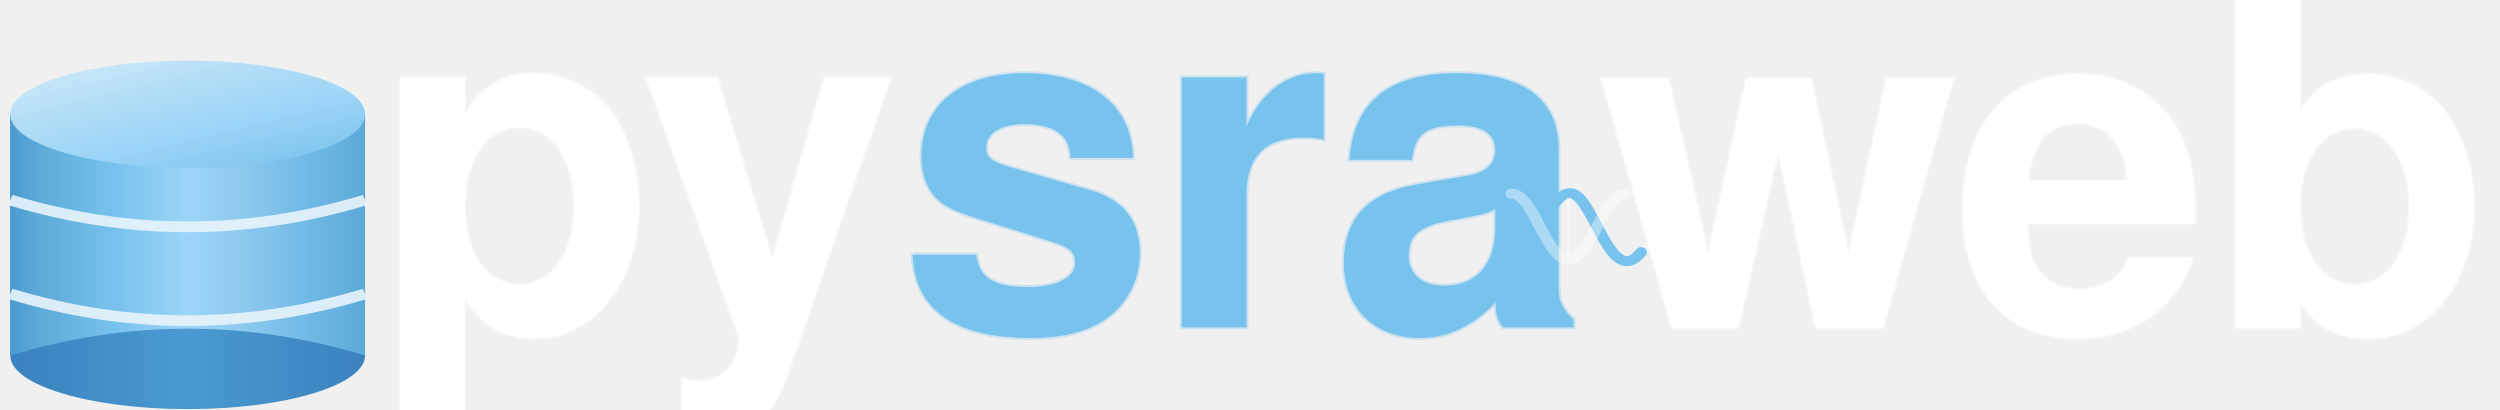
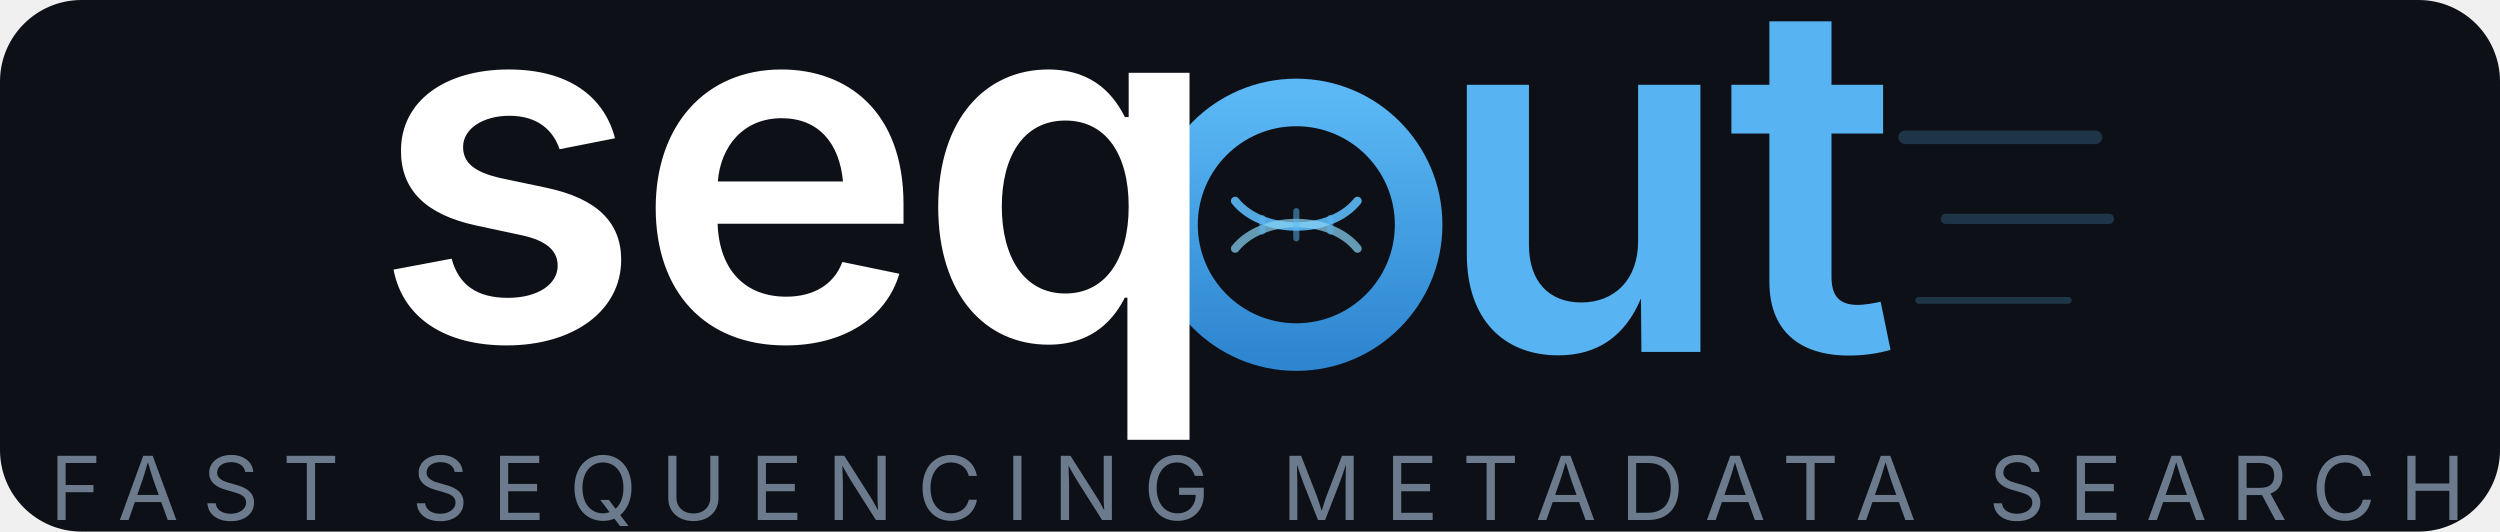
- <svg xmlns="http://www.w3.org/2000/svg" xmlns:xlink="http://www.w3.org/1999/xlink" viewBox="0 0 626.563 102.532" width="626.563" height="102.532" version="1.1" id="svg21">
-   <defs id="defs14">
-     <linearGradient id="cylBodyDark" x1="0" y1="0" x2="1" y2="0">
-       <stop offset="0%" stop-color="#4a9ad0" id="stop1" />
-       <stop offset="8%" stop-color="#5caad8" id="stop2" />
-       <stop offset="30%" stop-color="#78c2ee" id="stop3" />
-       <stop offset="50%" stop-color="#9dd5f7" id="stop4" />
-       <stop offset="65%" stop-color="#8dcaee" id="stop5" />
-       <stop offset="85%" stop-color="#6fb8e6" id="stop6" />
-       <stop offset="100%" stop-color="#5caad8" id="stop7" />
+ <svg xmlns="http://www.w3.org/2000/svg" xmlns:xlink="http://www.w3.org/1999/xlink" viewBox="0 0 367.912 78.231" width="367.912" height="78.231" version="1.1" id="svg16">
+   <defs id="defs2">
+     <linearGradient id="iconGrad" x1="0" y1="0" x2="0" y2="1">
+       <stop offset="0%" style="stop-color:#5BB8F5;stop-opacity:1" id="stop1" />
+       <stop offset="100%" style="stop-color:#2E86D0;stop-opacity:1" id="stop2" />
    </linearGradient>
-     <linearGradient id="topCapDark" x1="11.441" y1="46.009" x2="64.023" y2="111.735" gradientTransform="scale(1.643168,0.6085806)" gradientUnits="userSpaceOnUse">
-       <stop offset="0%" stop-color="#d0ebfa" id="stop8" />
-       <stop offset="30%" stop-color="#b4def6" id="stop9" />
-       <stop offset="60%" stop-color="#9dd5f7" id="stop10" />
-       <stop offset="100%" stop-color="#78c2ee" id="stop11" />
-     </linearGradient>
-     <linearGradient id="botCapDark" x1="4.869" y1="193.894" x2="70.595" y2="193.894" gradientTransform="scale(1.643168,0.6085806)" gradientUnits="userSpaceOnUse">
-       <stop offset="0" stop-color="#3a82be" id="stop12" />
-       <stop offset="50%" stop-color="#4a9ad0" id="stop13" />
-       <stop offset="100%" stop-color="#3a82be" id="stop14" />
-     </linearGradient>
-     <linearGradient xlink:href="#cylBodyDark" id="linearGradient21" x1="7.736" y1="49.636" x2="112.178" y2="49.636" gradientTransform="scale(1.034073,0.9670497)" gradientUnits="userSpaceOnUse" />
-     <linearGradient xlink:href="#cylBodyDark" id="linearGradient22" x1="7.303" y1="52.581" x2="105.893" y2="52.581" gradientTransform="scale(1.095445,0.9128709)" gradientUnits="userSpaceOnUse" />
+     <linearGradient xlink:href="#iconGrad" id="linearGradient17" x1="1.25" y1="1.25" x2="1.25" y2="78.75" gradientUnits="userSpaceOnUse" gradientTransform="translate(5.696614,0.7120768)" />
  </defs>
-   <g id="g1" transform="translate(2)">
-     <g transform="matrix(0.8233166,0,0,0.6718872,-6.014634,-3.625852)" id="g18">
-       <path d="m 8,48 q 54,22 108,0 v 90 Q 62,160 8,138 Z" fill="url(#cylBodyDark)" id="path14" style="fill:url(#linearGradient21)" />
-       <ellipse cx="62" cy="138" rx="54" ry="20" fill="url(#botCapDark)" id="ellipse14" style="fill:url(#botCapDark)" />
-       <path d="m 8,48 q 54,22 108,0 v 90 Q 62,118 8,138 Z" fill="url(#cylBodyDark)" id="path15" style="fill:url(#linearGradient22)" />
-       <path d="m 8,115 q 54,20 108,0" fill="none" stroke="#e8f4fb" stroke-width="4" opacity="0.9" id="path16" />
-       <path d="m 8,80 q 54,20 108,0" fill="none" stroke="#e8f4fb" stroke-width="4" opacity="0.9" id="path17" />
-       <ellipse cx="62" cy="48" rx="54" ry="20" fill="url(#topCapDark)" id="ellipse17" style="fill:url(#topCapDark)" />
-     </g>
-     <text x="91.543" y="82.038" font-family="'SF Pro Display', 'Segoe UI', 'Helvetica Neue', Helvetica, Arial, sans-serif" font-size="116px" font-weight="bold" letter-spacing="-1" id="text20">
-       <tspan style="font-weight:bold;fill:#ffffff;stroke:#ffffff;stroke-opacity:0.3" id="tspan23">py<tspan style="font-weight:bold;fill:#78c2ee;stroke:#78c2ee;stroke-opacity:0.3" id="tspan3">sra</tspan>
-       </tspan>
-     </text>
-     <text x="398.769" y="82.232" font-family="'SF Pro Display', 'Segoe UI', 'Helvetica Neue', Helvetica, Arial, sans-serif" font-size="116px" font-weight="bold" letter-spacing="-1" id="text20-9">
-       <tspan style="font-weight:bold;fill:#ffffff;stroke:#ffffff;stroke-opacity:0.3" id="tspan23-5">web</tspan>
-     </text>
-     <g id="g3" transform="matrix(2.874393,0,0,2.535745,40.54349,11.03388)" style="fill:none;stroke:#78c2ee;stroke-width:1;stroke-dasharray:none;stroke-opacity:1">
-       <g id="dna-bridge" transform="translate(-3.034856,0.7948432)" style="fill:none;stroke:#78c2ee;stroke-width:1;stroke-dasharray:none;stroke-opacity:1">
-         <path d="m 120,20.5 c 2,0 3.145,-6.547 5.145,-6.547 2,0 3.49,9.614 6.184,5.829" stroke="#78c2ee" stroke-width="1" fill="none" stroke-linecap="round" id="dna-front" style="fill:none;stroke:#78c2ee;stroke-width:1;stroke-dasharray:none;stroke-opacity:1" />
-         <path d="m 120,14 c 2,0 3,6.5 5,6.5 2,0 3,-6.5 5,-6.5" stroke="#78c2ee" stroke-width="1" fill="none" stroke-linecap="round" opacity="0.4" stroke-dasharray="1.2, 2" id="dna-back" style="fill:none;stroke:#ffffff;stroke-width:1;stroke-dasharray:none;stroke-opacity:0.965" />
-         <line x1="125" y1="14.364" x2="125" y2="20.057" stroke="#78c2ee" stroke-width="0.395" opacity="0.35" id="bp2" style="fill:none;stroke:#ffffff;stroke-width:0.395;stroke-dasharray:none;stroke-opacity:1" />
-         <line x1="129.674" y1="14.602" x2="129.674" y2="20.384" stroke="#78c2ee" stroke-width="0.395" opacity="0.35" id="bp3" style="fill:none;stroke:#9b9b9b;stroke-width:0.395;stroke-dasharray:none;stroke-opacity:0.027" />
+   <rect width="367.912" height="78.231" fill="#0d1117" rx="12" id="rect2" ry="12" x="0" y="0" style="stroke-width:0.447" />
+   <g id="g1">
+     <g id="g18" transform="translate(5.533174,0.2909157)">
+       <g id="g21" transform="translate(4.545421)">
+         <g id="g2" transform="translate(-7)">
+           <g id="g17">
+             <g id="g20">
+               <g transform="matrix(0.5,0,0,0.5,164.8453,12.42988)" id="g9">
+                 <circle cx="45.697" cy="40.712" r="36" fill="none" stroke="url(#iconGrad)" stroke-width="5.5" id="circle2" style="stroke:url(#linearGradient17);stroke-width:14;stroke-dasharray:none" />
+                 <g id="g19" transform="translate(5.696613,-6.287922)">
+                   <path d="m 22,40 c 8,10 28,10 36,0" fill="none" stroke="#5bb8f5" stroke-width="2.5" stroke-linecap="round" opacity="0.9" id="path6" />
+                   <path d="M 22,54 C 30,44 50,44 58,54" fill="none" stroke="#89d4f7" stroke-width="2.5" stroke-linecap="round" opacity="0.7" id="path7" />
+                   <line x1="30" y1="45" x2="30" y2="49" stroke="#5bb8f5" stroke-width="1.8" stroke-linecap="round" opacity="0.5" id="line7" />
+                   <line x1="40" y1="43" x2="40" y2="51" stroke="#5bb8f5" stroke-width="1.8" stroke-linecap="round" opacity="0.5" id="line8" />
+                   <line x1="50" y1="45" x2="50" y2="49" stroke="#5bb8f5" stroke-width="1.8" stroke-linecap="round" opacity="0.5" id="line9" />
+                 </g>
+               </g>
+               <text x="51.742" y="49.731" font-family="'SF Pro Display', 'Helvetica Neue', 'Segoe UI', sans-serif" font-size="72px" font-weight="600" letter-spacing="-1" fill="#ffffff" id="text9">seq</text>
+               <text x="207.928" y="51.502" font-family="'SF Pro Display', 'Helvetica Neue', 'Segoe UI', sans-serif" font-size="72px" font-weight="600" letter-spacing="-1" fill="#5bb8f5" id="text10" style="fill:#57b3f1;fill-opacity:1">ut</text>
+             </g>
+           </g>
+           <g opacity="0.22" id="g16" transform="translate(-162.7064,-70.08517)">
+             <line x1="440" y1="90" x2="468" y2="90" stroke="#5bb8f5" stroke-width="2" stroke-linecap="round" id="line14" />
+             <line x1="446" y1="102" x2="470" y2="102" stroke="#5bb8f5" stroke-width="1.5" stroke-linecap="round" id="line15" />
+             <line x1="442" y1="114" x2="464" y2="114" stroke="#5bb8f5" stroke-width="1" stroke-linecap="round" id="line16" />
+           </g>
+         </g>
      </g>
    </g>
  </g>
+   <text x="7.315" y="76.528" font-family="'SF Pro Text', 'Helvetica Neue', 'Segoe UI', sans-serif" font-size="13px" font-weight="400" letter-spacing="3.5" fill="#6b7b8d" id="text16">FAST SEQUENCING METADATA SEARCH</text>
</svg>
